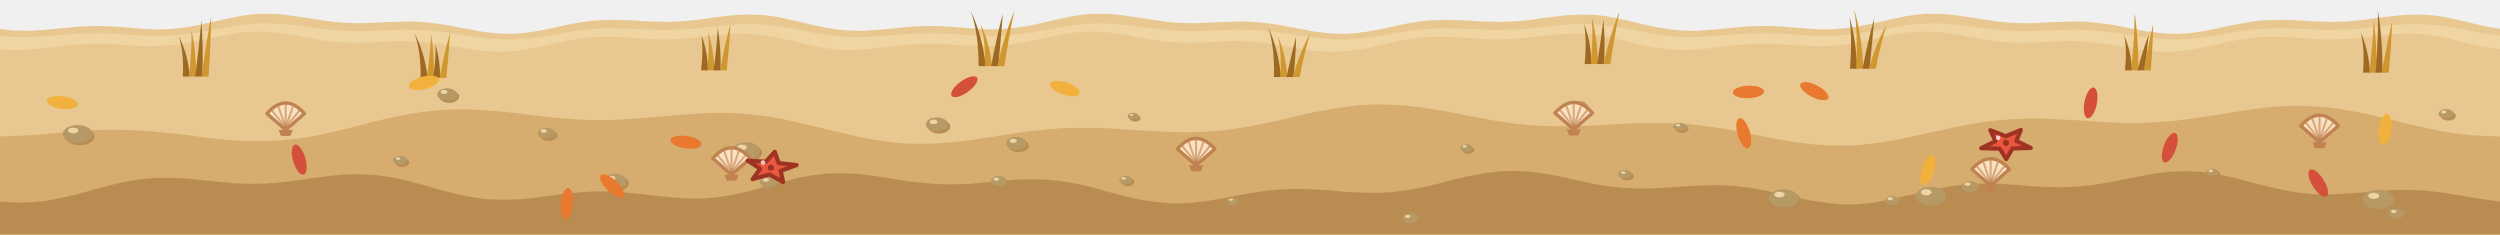
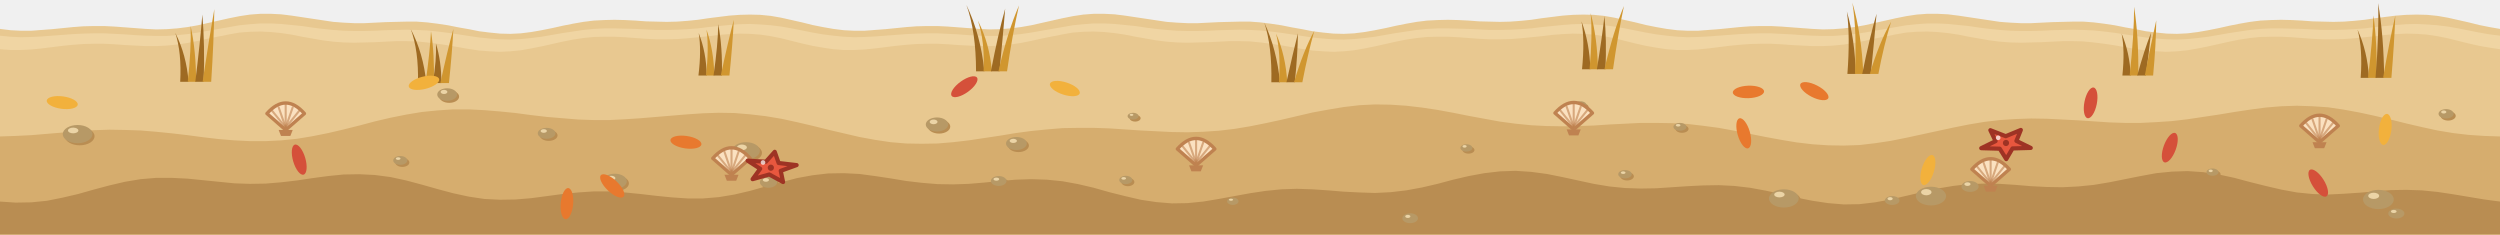
<svg xmlns="http://www.w3.org/2000/svg" width="960" height="90" viewBox="0 0 960 90">
  <rect y="14" width="960" height="76" fill="#e8c890" />
  <path d="M0 90L0 11.1L4 11.6L8 11.8L12 11.8L16 11.5L20 11.2L24 10.8L28 10.4L32 10.1L36 10L40 10L44 10.2L48 10.5L52 10.8L56 11.1L60 11.3L64 11.2L68 10.9L72 10.4L76 9.7L80 8.8L84 7.9L88 7L92 6.2L96 5.6L100 5.3L104 5.3L108 5.5L112 6L116 6.6L120 7.2L124 7.8L128 8.4L132 8.7L136 8.9L140 8.9L144 8.7L148 8.5L152 8.4L156 8.3L160 8.3L164 8.6L168 9.1L172 9.7L176 10.5L180 11.2L184 12L188 12.5L192 12.9L196 13L200 12.8L204 12.3L208 11.6L212 10.8L216 9.9L220 9.1L224 8.4L228 7.9L232 7.7L236 7.6L240 7.7L244 7.9L248 8.2L252 8.3L256 8.4L260 8.3L264 8L268 7.6L272 7L276 6.5L280 6L284 5.7L288 5.6L292 5.7L296 6.1L300 6.8L304 7.7L308 8.6L312 9.6L316 10.4L320 11.1L324 11.6L328 11.8L332 11.8L336 11.5L340 11.2L344 10.8L348 10.4L352 10.1L356 10L360 10L364 10.2L368 10.5L372 10.8L376 11.1L380 11.3L384 11.2L388 10.9L392 10.4L396 9.7L400 8.8L404 7.9L408 7L412 6.2L416 5.6L420 5.3L424 5.3L428 5.5L432 6L436 6.6L440 7.2L444 7.8L448 8.4L452 8.7L456 8.9L460 8.9L464 8.7L468 8.5L472 8.4L476 8.3L480 8.3L484 8.6L488 9.1L492 9.7L496 10.5L500 11.2L504 12L508 12.5L512 12.9L516 13L520 12.8L524 12.3L528 11.6L532 10.8L536 9.9L540 9.1L544 8.4L548 7.9L552 7.7L556 7.6L560 7.7L564 7.9L568 8.2L572 8.3L576 8.4L580 8.3L584 8L588 7.6L592 7L596 6.5L600 6L604 5.7L608 5.6L612 5.7L616 6.1L620 6.8L624 7.7L628 8.6L632 9.6L636 10.4L640 11.1L644 11.6L648 11.8L652 11.8L656 11.5L660 11.2L664 10.8L668 10.4L672 10.1L676 10L680 10L684 10.2L688 10.5L692 10.8L696 11.1L700 11.3L704 11.2L708 10.9L712 10.4L716 9.7L720 8.8L724 7.9L728 7L732 6.2L736 5.6L740 5.3L744 5.3L748 5.5L752 6L756 6.6L760 7.2L764 7.8L768 8.4L772 8.7L776 8.9L780 8.9L784 8.7L788 8.5L792 8.4L796 8.3L800 8.3L804 8.6L808 9.1L812 9.7L816 10.5L820 11.2L824 12L828 12.5L832 12.9L836 13L840 12.8L844 12.3L848 11.6L852 10.8L856 9.9L860 9.1L864 8.4L868 7.9L872 7.7L876 7.6L880 7.7L884 7.9L888 8.2L892 8.3L896 8.4L900 8.3L904 8L908 7.6L912 7L916 6.5L920 6L924 5.7L928 5.6L932 5.7L936 6.1L940 6.8L944 7.7L948 8.6L952 9.6L956 10.4L960 11.1L960 90Z" fill="#e8c890" />
  <path d="M0 90L0 13.7L4 14.1L8 14.3L12 14.2L16 14L20 13.7L24 13.4L28 13.1L32 12.9L36 12.8L40 12.8L44 13L48 13.2L52 13.5L56 13.7L60 13.8L64 13.8L68 13.5L72 13.1L76 12.5L80 11.8L84 11.1L88 10.4L92 9.7L96 9.3L100 9L104 9L108 9.2L112 9.6L116 10L120 10.6L124 11.1L128 11.5L132 11.8L136 11.9L140 11.9L144 11.8L148 11.6L152 11.5L156 11.4L160 11.5L164 11.7L168 12.1L172 12.6L176 13.2L180 13.8L184 14.4L188 14.8L192 15.1L196 15.2L200 15L204 14.6L208 14.1L212 13.4L216 12.7L220 12.1L224 11.5L228 11.1L232 10.9L236 10.9L240 11L244 11.1L248 11.3L252 11.5L256 11.5L260 11.4L264 11.2L268 10.9L272 10.4L276 10L280 9.6L284 9.3L288 9.2L292 9.4L296 9.7L300 10.2L304 10.9L308 11.7L312 12.5L316 13.2L320 13.7L324 14.1L328 14.3L332 14.2L336 14L340 13.7L344 13.4L348 13.1L352 12.9L356 12.8L360 12.8L364 13L368 13.2L372 13.5L376 13.7L380 13.8L384 13.8L388 13.5L392 13.1L396 12.5L400 11.8L404 11.1L408 10.4L412 9.7L416 9.3L420 9L424 9L428 9.2L432 9.6L436 10L440 10.6L444 11.1L448 11.5L452 11.8L456 11.9L460 11.9L464 11.8L468 11.6L472 11.5L476 11.4L480 11.5L484 11.7L488 12.1L492 12.6L496 13.2L500 13.8L504 14.4L508 14.8L512 15.1L516 15.2L520 15L524 14.6L528 14.1L532 13.4L536 12.7L540 12.1L544 11.5L548 11.1L552 10.9L556 10.9L560 11L564 11.1L568 11.3L572 11.5L576 11.5L580 11.4L584 11.2L588 10.9L592 10.4L596 10L600 9.6L604 9.3L608 9.2L612 9.4L616 9.7L620 10.2L624 10.9L628 11.7L632 12.5L636 13.2L640 13.7L644 14.1L648 14.3L652 14.2L656 14L660 13.7L664 13.4L668 13.1L672 12.9L676 12.8L680 12.8L684 13L688 13.2L692 13.5L696 13.7L700 13.8L704 13.8L708 13.5L712 13.1L716 12.5L720 11.8L724 11.1L728 10.4L732 9.7L736 9.3L740 9L744 9L748 9.2L752 9.6L756 10L760 10.6L764 11.1L768 11.5L772 11.8L776 11.9L780 11.9L784 11.8L788 11.6L792 11.5L796 11.4L800 11.5L804 11.7L808 12.1L812 12.6L816 13.2L820 13.8L824 14.4L828 14.8L832 15.1L836 15.2L840 15L844 14.6L848 14.1L852 13.4L856 12.7L860 12.1L864 11.5L868 11.1L872 10.9L876 10.9L880 11L884 11.1L888 11.3L892 11.5L896 11.5L900 11.4L904 11.2L908 10.9L912 10.4L916 10L920 9.6L924 9.3L928 9.2L932 9.4L936 9.7L940 10.2L944 10.9L948 11.7L952 12.5L956 13.2L960 13.7L960 90Z" fill="#f0d5a3" />
  <path d="M0 90L0 18.9L4 19.2L8 19.2L12 19L16 18.6L20 18.1L24 17.6L28 17.2L32 16.9L36 16.8L40 16.8L44 17L48 17.3L52 17.5L56 17.7L60 17.7L64 17.5L68 17.1L72 16.5L76 15.7L80 14.8L84 14L88 13.2L92 12.5L96 12.2L100 12.1L104 12.3L108 12.7L112 13.3L116 14.1L120 14.8L124 15.5L128 16L132 16.3L136 16.4L140 16.3L144 16.2L148 16L152 15.8L156 15.8L160 15.9L164 16.3L168 16.8L172 17.4L176 18.1L180 18.8L184 19.4L188 19.7L192 19.9L196 19.7L200 19.3L204 18.6L208 17.8L212 16.9L216 16L220 15.2L224 14.6L228 14.2L232 14.1L236 14.1L240 14.3L244 14.6L248 14.9L252 15.1L256 15.1L260 15L264 14.7L268 14.3L272 13.9L276 13.4L280 13.1L284 12.9L288 13L292 13.3L296 13.9L300 14.7L304 15.7L308 16.7L312 17.6L316 18.3L320 18.9L324 19.2L328 19.2L332 19L336 18.6L340 18.1L344 17.6L348 17.2L352 16.9L356 16.8L360 16.8L364 17L368 17.3L372 17.5L376 17.7L380 17.7L384 17.5L388 17.1L392 16.5L396 15.7L400 14.8L404 14L408 13.2L412 12.5L416 12.2L420 12.1L424 12.3L428 12.7L432 13.3L436 14.1L440 14.8L444 15.5L448 16L452 16.3L456 16.4L460 16.3L464 16.2L468 16L472 15.8L476 15.8L480 15.9L484 16.3L488 16.8L492 17.4L496 18.1L500 18.8L504 19.4L508 19.7L512 19.9L516 19.7L520 19.3L524 18.6L528 17.8L532 16.9L536 16L540 15.2L544 14.6L548 14.2L552 14.1L556 14.1L560 14.3L564 14.6L568 14.9L572 15.1L576 15.1L580 15L584 14.7L588 14.3L592 13.9L596 13.4L600 13.1L604 12.9L608 13L612 13.3L616 13.9L620 14.7L624 15.7L628 16.7L632 17.6L636 18.3L640 18.9L644 19.2L648 19.2L652 19L656 18.6L660 18.1L664 17.6L668 17.2L672 16.9L676 16.8L680 16.8L684 17L688 17.3L692 17.5L696 17.7L700 17.7L704 17.5L708 17.1L712 16.5L716 15.7L720 14.8L724 14L728 13.2L732 12.5L736 12.2L740 12.1L744 12.3L748 12.7L752 13.3L756 14.1L760 14.8L764 15.5L768 16L772 16.3L776 16.4L780 16.3L784 16.2L788 16L792 15.8L796 15.8L800 15.9L804 16.3L808 16.8L812 17.4L816 18.1L820 18.8L824 19.4L828 19.7L832 19.9L836 19.7L840 19.3L844 18.6L848 17.8L852 16.9L856 16L860 15.2L864 14.6L868 14.2L872 14.1L876 14.1L880 14.3L884 14.6L888 14.9L892 15.1L896 15.1L900 15L904 14.7L908 14.3L912 13.9L916 13.4L920 13.1L924 12.9L928 13L932 13.3L936 13.9L940 14.7L944 15.7L948 16.7L952 17.6L956 18.3L960 18.9L960 90Z" fill="#e8c890" />
  <path d="M0 90L0 52.4L6 52.2L12 51.9L18 51.4L24 50.9L30 50.4L36 50L42 49.8L48 49.9L54 50.1L60 50.6L66 51.2L72 51.9L78 52.7L84 53.4L90 53.9L96 54.2L102 54.2L108 53.9L114 53.3L120 52.3L126 51.1L132 49.7L138 48.2L144 46.6L150 45.2L156 44L162 43L168 42.4L174 42L180 42L186 42.3L192 42.8L198 43.4L204 44.2L210 44.9L216 45.4L222 45.9L228 46.1L234 46.1L240 45.8L246 45.4L252 44.9L258 44.4L264 43.9L270 43.5L276 43.3L282 43.4L288 43.9L294 44.6L300 45.6L306 46.9L312 48.3L318 49.8L324 51.2L330 52.6L336 53.7L342 54.6L348 55.1L354 55.2L360 55.1L366 54.6L372 53.9L378 53L384 52.1L390 51.1L396 50.3L402 49.7L408 49.2L414 49.1L420 49.1L426 49.3L432 49.7L438 50.1L444 50.4L450 50.7L456 50.8L462 50.6L468 50.2L474 49.5L480 48.5L486 47.3L492 46L498 44.6L504 43.2L510 42.1L516 41.1L522 40.4L528 40.1L534 40.2L540 40.6L546 41.3L552 42.2L558 43.3L564 44.5L570 45.6L576 46.7L582 47.5L588 48.1L594 48.4L600 48.5L606 48.4L612 48.2L618 47.8L624 47.5L630 47.2L636 47.2L642 47.3L648 47.6L654 48.3L660 49.1L666 50.2L672 51.4L678 52.6L684 53.7L690 54.7L696 55.4L702 55.8L708 55.9L714 55.7L720 55L726 54.1L732 52.9L738 51.6L744 50.3L750 49L756 47.8L762 46.8L768 46.1L774 45.7L780 45.5L786 45.6L792 45.9L798 46.2L804 46.6L810 47L816 47.2L822 47.2L828 46.9L834 46.5L840 45.8L846 44.9L852 44L858 43L864 42.1L870 41.3L876 40.8L882 40.6L888 40.8L894 41.2L900 42.1L906 43.2L912 44.5L918 45.9L924 47.4L930 48.8L936 50.1L942 51.1L948 51.8L954 52.2L960 52.4L960 90Z" fill="#d6ad6e" />
  <path d="M0 90L0 77.4L6 77.8L12 77.7L18 77.1L24 75.9L30 74.5L36 72.8L42 71.2L48 69.8L54 68.8L60 68.3L66 68.3L72 68.6L78 69.2L84 69.8L90 70.4L96 70.6L102 70.5L108 70L114 69.3L120 68.4L126 67.6L132 67L138 66.9L144 67.2L150 68L156 69.3L162 70.9L168 72.6L174 74.2L180 75.5L186 76.4L192 76.7L198 76.6L204 76.1L210 75.3L216 74.5L222 73.9L228 73.5L234 73.5L240 73.9L246 74.5L252 75.2L258 75.8L264 76.2L270 76.2L276 75.7L282 74.7L288 73.3L294 71.6L300 70L306 68.4L312 67.3L318 66.6L324 66.5L330 66.8L336 67.6L342 68.5L348 69.5L354 70.2L360 70.7L366 70.8L372 70.6L378 70.1L384 69.5L390 69L396 68.8L402 69L408 69.6L414 70.7L420 72.1L426 73.8L432 75.3L438 76.7L444 77.6L450 78.1L456 78L462 77.4L468 76.4L474 75.3L480 74.2L486 73.3L492 72.7L498 72.5L504 72.7L510 73.1L516 73.6L522 73.9L528 74.1L534 73.8L540 73.1L546 72L552 70.6L558 69L564 67.6L570 66.5L576 65.8L582 65.6L588 66L594 66.8L600 68L606 69.3L612 70.6L618 71.6L624 72.2L630 72.4L636 72.3L642 71.9L648 71.5L654 71.2L660 71.1L666 71.4L672 72.1L678 73.2L684 74.5L690 75.9L696 77.1L702 78L708 78.5L714 78.4L720 77.7L726 76.6L732 75.2L738 73.8L744 72.4L750 71.4L756 70.7L762 70.5L768 70.6L774 71L780 71.5L786 71.8L792 71.9L798 71.6L804 71L810 70L816 68.8L822 67.6L828 66.5L834 65.9L840 65.7L846 66.1L852 67L858 68.3L864 69.9L870 71.4L876 72.8L882 73.9L888 74.5L894 74.7L900 74.4L906 74L912 73.5L918 73L924 72.9L930 73.1L936 73.7L942 74.6L948 75.6L954 76.6L960 77.4L960 90Z" fill="#b98d52" />
  <path d="M943.9 40.4q15.9 -4 31.765" fill="none" stroke="#b98d52" stroke-width="1.6" stroke-linecap="round" stroke-linejoin="round" opacity="0.45" />
  <path d="M-16.1 40.4q15.9 -4 31.765" fill="none" stroke="#b98d52" stroke-width="1.6" stroke-linecap="round" stroke-linejoin="round" opacity="0.45" />
  <path d="M38.1 29.3q18.7 -4 37.355" fill="none" stroke="#f7e2b6" stroke-width="1.6" stroke-linecap="round" stroke-linejoin="round" opacity="0.6" />
  <path d="M21.4 29.2q20.4 -4 40.87" fill="none" stroke="#b98d52" stroke-width="1.6" stroke-linecap="round" stroke-linejoin="round" opacity="0.45" />
  <path d="M162.2 39.5q20.1 -4 40.181" fill="none" stroke="#f7e2b6" stroke-width="1.6" stroke-linecap="round" stroke-linejoin="round" opacity="0.6" />
  <path d="M882.6 29q14.9 -4 29.861" fill="none" stroke="#b98d52" stroke-width="1.6" stroke-linecap="round" stroke-linejoin="round" opacity="0.45" />
  <path d="M243.5 44.9q18 -4 36.013" fill="none" stroke="#f7e2b6" stroke-width="1.6" stroke-linecap="round" stroke-linejoin="round" opacity="0.6" />
  <path d="M659.7 74.6q12.1 -4 24.204" fill="none" stroke="#b98d52" stroke-width="1.6" stroke-linecap="round" stroke-linejoin="round" opacity="0.45" />
  <path d="M41.2 74.6q14 -4 28.09" fill="none" stroke="#f7e2b6" stroke-width="1.6" stroke-linecap="round" stroke-linejoin="round" opacity="0.6" />
  <path d="M585 48.1q19.6 -4 39.299" fill="none" stroke="#b98d52" stroke-width="1.6" stroke-linecap="round" stroke-linejoin="round" opacity="0.45" />
  <path d="M627.1 58.3q21.9 -4 43.81" fill="none" stroke="#f7e2b6" stroke-width="1.6" stroke-linecap="round" stroke-linejoin="round" opacity="0.6" />
  <path d="M228.8 56.6q12 -4 23.965" fill="none" stroke="#b98d52" stroke-width="1.6" stroke-linecap="round" stroke-linejoin="round" opacity="0.45" />
  <path d="M-7.4 68.9q20.1 -4 40.175" fill="none" stroke="#f7e2b6" stroke-width="1.6" stroke-linecap="round" stroke-linejoin="round" opacity="0.6" />
  <path d="M952.6 68.9q20.1 -4 40.175" fill="none" stroke="#f7e2b6" stroke-width="1.6" stroke-linecap="round" stroke-linejoin="round" opacity="0.6" />
  <path d="M473.2 73.1q18.9 -4 37.774" fill="none" stroke="#b98d52" stroke-width="1.6" stroke-linecap="round" stroke-linejoin="round" opacity="0.45" />
  <path d="M745.1 78q16.1 -4 32.218" fill="none" stroke="#f7e2b6" stroke-width="1.6" stroke-linecap="round" stroke-linejoin="round" opacity="0.6" />
  <path d="M674 41.5q12.4 -4 24.837" fill="none" stroke="#b98d52" stroke-width="1.6" stroke-linecap="round" stroke-linejoin="round" opacity="0.45" />
  <path d="M751.6 28.9q13.2 -4 26.385" fill="none" stroke="#f7e2b6" stroke-width="1.6" stroke-linecap="round" stroke-linejoin="round" opacity="0.6" />
  <path d="M472.3 64.9q19.4 -4 38.831" fill="none" stroke="#b98d52" stroke-width="1.6" stroke-linecap="round" stroke-linejoin="round" opacity="0.45" />
  <path d="M173.9 65.3q10.4 -4 20.714" fill="none" stroke="#f7e2b6" stroke-width="1.6" stroke-linecap="round" stroke-linejoin="round" opacity="0.6" />
  <path d="M903.1 72.1q10 -4 19.996" fill="none" stroke="#b98d52" stroke-width="1.6" stroke-linecap="round" stroke-linejoin="round" opacity="0.45" />
  <path d="M921.6 43.2q14.3 -4 28.612" fill="none" stroke="#f7e2b6" stroke-width="1.6" stroke-linecap="round" stroke-linejoin="round" opacity="0.6" />
  <path d="M-38.4 43.2q14.3 -4 28.612" fill="none" stroke="#f7e2b6" stroke-width="1.6" stroke-linecap="round" stroke-linejoin="round" opacity="0.6" />
  <path d="M31.8 47.7q21.4 -4 42.842" fill="none" stroke="#b98d52" stroke-width="1.6" stroke-linecap="round" stroke-linejoin="round" opacity="0.45" />
  <path d="M768.4 73q20.9 -4 41.841" fill="none" stroke="#f7e2b6" stroke-width="1.6" stroke-linecap="round" stroke-linejoin="round" opacity="0.6" />
  <ellipse cx="607.7" cy="41.1" rx="2.3" ry="1.4" fill="#b98d52" />
  <ellipse cx="606.9" cy="40.3" rx="2.3" ry="1.4" fill="#b79966" />
  <ellipse cx="606.2" cy="39.7" rx="0.8" ry="0.5" fill="#f7e2b6" opacity="0.8" />
  <ellipse cx="757.3" cy="72.4" rx="3.3" ry="2.1" fill="#b98d52" />
  <ellipse cx="756.5" cy="71.6" rx="3.3" ry="2.1" fill="#b79966" />
  <ellipse cx="755.5" cy="70.7" rx="1.2" ry="0.7" fill="#f7e2b6" opacity="0.8" />
  <ellipse cx="685.8" cy="77" rx="5.7" ry="3.5" fill="#b98d52" />
  <ellipse cx="685" cy="76.2" rx="5.7" ry="3.5" fill="#b79966" />
  <ellipse cx="683.3" cy="74.7" rx="2" ry="1.1" fill="#f7e2b6" opacity="0.8" />
  <ellipse cx="921" cy="82.8" rx="3.1" ry="1.9" fill="#b98d52" />
  <ellipse cx="920.2" cy="82" rx="3.1" ry="1.9" fill="#b79966" />
  <ellipse cx="919.2" cy="81.2" rx="1.1" ry="0.6" fill="#f7e2b6" opacity="0.8" />
  <ellipse cx="360.6" cy="48.6" rx="4.3" ry="2.7" fill="#b98d52" />
  <ellipse cx="359.8" cy="47.8" rx="4.3" ry="2.7" fill="#b79966" />
  <ellipse cx="358.5" cy="46.8" rx="1.5" ry="0.9" fill="#f7e2b6" opacity="0.8" />
  <ellipse cx="30.6" cy="52.3" rx="5.7" ry="3.5" fill="#b98d52" />
  <ellipse cx="29.8" cy="51.5" rx="5.7" ry="3.5" fill="#b79966" />
  <ellipse cx="28.1" cy="50.1" rx="2" ry="1.1" fill="#f7e2b6" opacity="0.8" />
  <ellipse cx="433.1" cy="69.9" rx="2.5" ry="1.6" fill="#b98d52" />
  <ellipse cx="432.3" cy="69.1" rx="2.5" ry="1.6" fill="#b79966" />
  <ellipse cx="431.5" cy="68.5" rx="0.9" ry="0.5" fill="#f7e2b6" opacity="0.8" />
  <ellipse cx="154.5" cy="62.4" rx="2.7" ry="1.7" fill="#b98d52" />
  <ellipse cx="153.7" cy="61.6" rx="2.7" ry="1.7" fill="#b79966" />
  <ellipse cx="152.9" cy="60.9" rx="0.9" ry="0.5" fill="#f7e2b6" opacity="0.8" />
  <ellipse cx="727.4" cy="77.8" rx="2.8" ry="1.7" fill="#b98d52" />
  <ellipse cx="726.6" cy="77" rx="2.8" ry="1.7" fill="#b79966" />
  <ellipse cx="725.8" cy="76.3" rx="1" ry="0.6" fill="#f7e2b6" opacity="0.8" />
  <ellipse cx="295.9" cy="70.8" rx="3.3" ry="2.1" fill="#b98d52" />
  <ellipse cx="295.1" cy="70" rx="3.3" ry="2.1" fill="#b79966" />
  <ellipse cx="294.1" cy="69.1" rx="1.2" ry="0.7" fill="#f7e2b6" opacity="0.8" />
  <ellipse cx="287.3" cy="58.7" rx="5.3" ry="3.3" fill="#b98d52" />
  <ellipse cx="286.5" cy="57.9" rx="5.3" ry="3.3" fill="#b79966" />
  <ellipse cx="284.9" cy="56.6" rx="1.9" ry="1.1" fill="#f7e2b6" opacity="0.8" />
  <ellipse cx="850.4" cy="66.9" rx="2.3" ry="1.4" fill="#b98d52" />
  <ellipse cx="849.6" cy="66.1" rx="2.3" ry="1.4" fill="#b79966" />
  <ellipse cx="848.9" cy="65.6" rx="0.8" ry="0.5" fill="#f7e2b6" opacity="0.8" />
  <ellipse cx="384.3" cy="70.3" rx="3" ry="1.9" fill="#b98d52" />
  <ellipse cx="383.5" cy="69.5" rx="3" ry="1.9" fill="#b79966" />
  <ellipse cx="382.6" cy="68.8" rx="1.1" ry="0.6" fill="#f7e2b6" opacity="0.8" />
  <ellipse cx="435.9" cy="45.4" rx="2.1" ry="1.3" fill="#b98d52" />
  <ellipse cx="435.1" cy="44.6" rx="2.1" ry="1.3" fill="#b79966" />
  <ellipse cx="434.5" cy="44.1" rx="0.7" ry="0.4" fill="#f7e2b6" opacity="0.8" />
  <ellipse cx="391.1" cy="55.9" rx="4" ry="2.5" fill="#b98d52" />
  <ellipse cx="390.3" cy="55.1" rx="4" ry="2.5" fill="#b79966" />
  <ellipse cx="389.1" cy="54.1" rx="1.4" ry="0.8" fill="#f7e2b6" opacity="0.8" />
  <ellipse cx="645.9" cy="49.5" rx="2.5" ry="1.5" fill="#b98d52" />
  <ellipse cx="645.1" cy="48.7" rx="2.5" ry="1.5" fill="#b79966" />
  <ellipse cx="644.4" cy="48.1" rx="0.9" ry="0.5" fill="#f7e2b6" opacity="0.8" />
  <ellipse cx="172.5" cy="37.1" rx="3.8" ry="2.4" fill="#b98d52" />
  <ellipse cx="171.7" cy="36.3" rx="3.8" ry="2.4" fill="#b79966" />
  <ellipse cx="170.5" cy="35.3" rx="1.3" ry="0.8" fill="#f7e2b6" opacity="0.8" />
  <ellipse cx="474.2" cy="78.1" rx="2.2" ry="1.4" fill="#b98d52" />
  <ellipse cx="473.4" cy="77.3" rx="2.2" ry="1.4" fill="#b79966" />
  <ellipse cx="472.7" cy="76.7" rx="0.8" ry="0.4" fill="#f7e2b6" opacity="0.8" />
  <ellipse cx="742.3" cy="76.1" rx="5.8" ry="3.6" fill="#b98d52" />
  <ellipse cx="741.5" cy="75.3" rx="5.8" ry="3.6" fill="#b79966" />
  <ellipse cx="739.7" cy="73.8" rx="2" ry="1.2" fill="#f7e2b6" opacity="0.8" />
  <ellipse cx="624.8" cy="67.7" rx="2.6" ry="1.6" fill="#b98d52" />
  <ellipse cx="624" cy="66.9" rx="2.6" ry="1.6" fill="#b79966" />
  <ellipse cx="623.3" cy="66.3" rx="0.9" ry="0.5" fill="#f7e2b6" opacity="0.8" />
  <ellipse cx="940.1" cy="44.5" rx="2.9" ry="1.8" fill="#b98d52" />
  <ellipse cx="939.3" cy="43.7" rx="2.9" ry="1.8" fill="#b79966" />
  <ellipse cx="938.4" cy="43" rx="1" ry="0.6" fill="#f7e2b6" opacity="0.8" />
  <ellipse cx="563.9" cy="57.6" rx="2.3" ry="1.4" fill="#b98d52" />
  <ellipse cx="563.1" cy="56.8" rx="2.3" ry="1.4" fill="#b79966" />
  <ellipse cx="562.4" cy="56.2" rx="0.8" ry="0.5" fill="#f7e2b6" opacity="0.8" />
  <ellipse cx="236.9" cy="70.4" rx="4.6" ry="2.9" fill="#b98d52" />
  <ellipse cx="236.1" cy="69.6" rx="4.6" ry="2.9" fill="#b79966" />
  <ellipse cx="234.7" cy="68.4" rx="1.6" ry="0.9" fill="#f7e2b6" opacity="0.8" />
  <ellipse cx="542.3" cy="84.6" rx="3" ry="1.9" fill="#b98d52" />
  <ellipse cx="541.5" cy="83.8" rx="3" ry="1.9" fill="#b79966" />
  <ellipse cx="540.6" cy="83.1" rx="1" ry="0.6" fill="#f7e2b6" opacity="0.8" />
  <ellipse cx="210.7" cy="52" rx="3.4" ry="2.1" fill="#b98d52" />
  <ellipse cx="209.9" cy="51.2" rx="3.4" ry="2.1" fill="#b79966" />
  <ellipse cx="208.8" cy="50.3" rx="1.2" ry="0.7" fill="#f7e2b6" opacity="0.8" />
  <ellipse cx="914.1" cy="77.4" rx="5.9" ry="3.7" fill="#b98d52" />
  <ellipse cx="913.3" cy="76.6" rx="5.9" ry="3.7" fill="#b79966" />
  <ellipse cx="911.5" cy="75.2" rx="2.1" ry="1.2" fill="#f7e2b6" opacity="0.8" />
-   <path d="M70.2 29.4Q70.7 20 68.6 13.8Q72.2 20.8 72.9 29.4Z" fill="#9e6a22" />
-   <path d="M72.6 29.4Q73.8 18.7 73.5 11.6Q75.3 19.6 75.3 29.4Z" fill="#d0962f" />
-   <path d="M75 29.4Q76.6 16.5 77.3 7.9Q78.1 17.6 77.7 29.4Z" fill="#9e6a22" />
-   <path d="M77.4 29.4Q79.4 15.5 81.1 6.2Q80.9 16.6 80.1 29.4Z" fill="#d0962f" />
-   <path d="M161.5 29.9Q161.7 19.5 159.1 12.6Q163.2 20.4 164.2 29.9Z" fill="#9e6a22" />
-   <path d="M163.9 29.9Q165.3 19.9 165.6 13.3Q166.8 20.8 166.6 29.9Z" fill="#d0962f" />
-   <path d="M166.3 29.9Q167.5 22.3 167.2 17.2Q169 22.9 169 29.9Z" fill="#9e6a22" />
-   <path d="M168.7 29.9Q170.9 19.5 172.8 12.5Q172.4 20.3 171.4 29.9Z" fill="#d0962f" />
-   <path d="M269.2 27Q270.2 18.8 269.3 13.4Q271.7 19.5 271.9 27Z" fill="#9e6a22" />
-   <path d="M271.6 27Q272.6 18.2 271.8 12.3Q274.1 18.9 274.3 27Z" fill="#d0962f" />
-   <path d="M274 27Q275.4 17.1 275.6 10.6Q276.9 18 276.7 27Z" fill="#9e6a22" />
-   <path d="M276.4 27Q278.6 16.3 280.5 9.1Q280.1 17.2 279.1 27Z" fill="#d0962f" />
-   <path d="M375.8 25.4Q375.8 12.6 372.7 4.1Q377.3 13.7 378.5 25.4Z" fill="#9e6a22" />
-   <path d="M378.2 25.4Q378.6 15.6 376.4 9.1Q380.1 16.5 380.9 25.4Z" fill="#d0962f" />
-   <path d="M380.6 25.4Q382.9 13.3 385.1 5.3Q384.4 14.4 383.3 25.4Z" fill="#9e6a22" />
-   <path d="M383 25.4Q385.9 12.7 389.5 4.3Q387.4 13.8 385.7 25.4Z" fill="#d0962f" />
-   <path d="M489.2 29.6Q489.5 18.1 487 10.5Q491 19.1 491.9 29.6Z" fill="#9e6a22" />
-   <path d="M491.6 29.6Q492.3 20.3 490.7 14Q493.8 21 494.3 29.6Z" fill="#d0962f" />
-   <path d="M494 29.6Q496.1 20.2 497.7 14Q497.6 21 496.7 29.6Z" fill="#9e6a22" />
-   <path d="M496.4 29.6Q499.3 19.7 503 13.1Q500.8 20.5 499.1 29.6Z" fill="#d0962f" />
-   <path d="M608.5 24.6Q609.4 15.4 608.3 9.2Q610.9 16.1 611.2 24.6Z" fill="#9e6a22" />
-   <path d="M610.9 24.6Q611.9 13.8 611.2 6.6Q613.4 14.7 613.6 24.6Z" fill="#d0962f" />
-   <path d="M613.3 24.6Q614.9 14.4 615.7 7.6Q616.4 15.2 616 24.6Z" fill="#9e6a22" />
-   <path d="M615.7 24.6Q618.5 12.5 621.9 4.4Q620 13.5 618.4 24.6Z" fill="#d0962f" />
-   <path d="M710.4 26.4Q711.3 14.4 710.2 6.4Q712.8 15.4 713.1 26.4Z" fill="#9e6a22" />
-   <path d="M712.8 26.4Q713.5 12.7 712 3.5Q715 13.8 715.5 26.4Z" fill="#d0962f" />
-   <path d="M715.2 26.4Q717.5 14.8 719.7 7.1Q719 15.8 717.9 26.4Z" fill="#9e6a22" />
-   <path d="M717.6 26.4Q720.6 16.3 724.4 9.6Q722.1 17.1 720.3 26.4Z" fill="#d0962f" />
-   <path d="M816 27Q816.8 19 815.7 13.6Q818.3 19.6 818.7 27Z" fill="#9e6a22" />
-   <path d="M818.4 27Q819.7 13.8 819.7 5Q821.2 14.9 821.1 27Z" fill="#d0962f" />
-   <path d="M820.8 27Q823 18.8 825.1 13.3Q824.5 19.5 823.5 27Z" fill="#9e6a22" />
-   <path d="M823.2 27Q825.2 16.4 826.8 9.3Q826.7 17.3 825.9 27Z" fill="#d0962f" />
-   <path d="M907.4 27.9Q908.1 18.6 906.5 12.4Q909.6 19.4 910.1 27.9Z" fill="#9e6a22" />
-   <path d="M909.8 27.9Q911.3 15.9 911.5 7.9Q912.8 16.9 912.5 27.9Z" fill="#d0962f" />
-   <path d="M912.2 27.9Q913.4 13.5 913.1 4Q914.9 14.7 914.9 27.9Z" fill="#9e6a22" />
-   <path d="M914.6 27.9Q916.8 15.9 918.6 7.9Q918.3 16.9 917.3 27.9Z" fill="#d0962f" />
+   <path d="M69.2 31.4Q69.8 20.2 67.3 12.6Q71.6 21.1 72.4 31.4Z" fill="#9e6a22" />
+   <path d="M72.1 31.4Q73.5 18.6 73.2 10Q75.3 19.6 75.3 31.4Z" fill="#d0962f" />
+   <path d="M75 31.4Q76.9 15.9 77.7 5.6Q78.7 17.2 78.2 31.4Z" fill="#9e6a22" />
+   <path d="M77.8 31.4Q80.3 14.7 82.3 3.5Q82.1 16.1 81.1 31.4Z" fill="#d0962f" />
+   <path d="M160.5 31.9Q160.8 19.4 157.7 11.1Q162.6 20.5 163.7 31.9Z" fill="#9e6a22" />
+   <path d="M163.4 31.9Q165.1 20 165.5 12Q166.9 21 166.6 31.9Z" fill="#d0962f" />
+   <path d="M166.2 31.9Q167.7 22.8 167.4 16.7Q169.5 23.5 169.5 31.9Z" fill="#9e6a22" />
+   <path d="M169.1 31.9Q171.8 19.4 174.1 11.1Q173.6 20.4 172.4 31.9Z" fill="#d0962f" />
+   <path d="M268.2 29Q269.4 19.2 268.3 12.7Q271.2 20 271.4 29Z" fill="#9e6a22" />
+   <path d="M271.1 29Q272.3 18.4 271.3 11.4Q274.1 19.3 274.3 29Z" fill="#d0962f" />
+   <path d="M274 29Q275.7 17.2 275.8 9.3Q277.5 18.2 277.2 29Z" fill="#9e6a22" />
+   <path d="M276.8 29Q279.5 16.1 281.8 7.6Q281.3 17.2 280.1 29Z" fill="#d0962f" />
+   <path d="M374.8 27.4Q374.8 12.1 371.1 1.9Q376.6 13.4 378 27.4Z" fill="#9e6a22" />
+   <path d="M377.7 27.4Q378.2 15.7 375.5 7.9Q380 16.7 380.9 27.4Z" fill="#d0962f" />
+   <path d="M380.5 27.4Q383.3 12.9 386 3.3Q385.1 14.1 383.8 27.4Z" fill="#9e6a22" />
+   <path d="M383.4 27.4Q386.9 12.2 391.3 2.1Q388.7 13.5 386.7 27.4Z" fill="#d0962f" />
+   <path d="M488.2 31.6Q488.5 17.9 485.5 8.7Q490.3 19 491.5 31.6Z" fill="#9e6a22" />
+   <path d="M491.1 31.6Q491.9 20.4 490 12.9Q493.7 21.3 494.3 31.6Z" fill="#d0962f" />
+   <path d="M494 31.6Q496.5 20.3 498.4 12.8Q498.3 21.3 497.2 31.6Z" fill="#9e6a22" />
+   <path d="M496.9 31.6Q500.4 19.7 504.7 11.8Q502.2 20.7 500.1 31.6Z" fill="#d0962f" />
+   <path d="M607.5 26.6Q608.6 15.5 607.3 8.2Q610.4 16.5 610.7 26.6Z" fill="#9e6a22" />
+   <path d="M610.4 26.6Q611.6 13.6 610.8 5Q613.4 14.7 613.6 26.6Z" fill="#d0962f" />
+   <path d="M613.2 26.6Q615.2 14.4 616.1 6.2Q617 15.4 616.5 26.6Z" fill="#9e6a22" />
+   <path d="M616.1 26.6Q619.5 12 623.6 2.3Q621.3 13.2 619.4 26.6Z" fill="#d0962f" />
+   <path d="M709.4 28.4Q710.5 14 709.2 4.4Q712.3 15.2 712.6 28.4Z" fill="#9e6a22" />
+   <path d="M712.3 28.4Q713.1 11.9 711.3 1Q714.9 13.3 715.5 28.4Z" fill="#d0962f" />
+   <path d="M715.1 28.4Q717.9 14.5 720.6 5.3Q719.7 15.7 718.4 28.4Z" fill="#9e6a22" />
+   <path d="M718 28.4Q721.6 16.3 726.2 8.3Q723.4 17.3 721.3 28.4Z" fill="#d0962f" />
+   <path d="M815 29Q816 19.3 814.7 12.9Q817.8 20.2 818.2 29Z" fill="#9e6a22" />
+   <path d="M817.8 29Q819.5 13.2 819.5 2.6Q821.3 14.5 821.1 29Z" fill="#d0962f" />
+   <path d="M820.7 29Q823.4 19.2 826 12.6Q825.2 20 824 29Z" fill="#9e6a22" />
+   <path d="M823.6 29Q826.1 16.3 828 7.8Q827.9 17.3 826.8 29Z" fill="#d0962f" />
+   <path d="M906.5 29.9Q907.3 18.8 905.3 11.4Q909.1 19.7 909.7 29.9Z" fill="#9e6a22" />
+   <path d="M909.3 29.9Q911.1 15.5 911.4 5.9Q912.9 16.7 912.6 29.9Z" fill="#d0962f" />
+   <path d="M912.2 29.9Q913.6 12.7 913.2 1.2Q915.4 14.1 915.5 29.9Z" fill="#9e6a22" />
+   <path d="M915.1 29.9Q917.6 15.5 919.8 6Q919.4 16.7 918.3 29.9Z" fill="#d0962f" />
  <path d="M109.7 49.9L102.5 43.6Q109.7 35.5 116.9 43.6Z" fill="#fbe1c0" stroke="#bf8250" stroke-width="1.3" stroke-linejoin="round" />
  <path d="M109.7 49L104.3 42.3" fill="none" stroke="#bf8250" stroke-width="0.8" stroke-linecap="round" stroke-linejoin="round" opacity="0.6" />
  <path d="M109.7 49L107 41.2" fill="none" stroke="#bf8250" stroke-width="0.8" stroke-linecap="round" stroke-linejoin="round" opacity="0.6" />
  <path d="M109.7 49L109.7 40" fill="none" stroke="#bf8250" stroke-width="0.8" stroke-linecap="round" stroke-linejoin="round" opacity="0.6" />
  <path d="M109.7 49L112.4 41.2" fill="none" stroke="#bf8250" stroke-width="0.8" stroke-linecap="round" stroke-linejoin="round" opacity="0.6" />
  <path d="M109.7 49L115.1 42.3" fill="none" stroke="#bf8250" stroke-width="0.8" stroke-linecap="round" stroke-linejoin="round" opacity="0.6" />
  <path d="M107 49.9h5.4l-0.9 2.3h-3.6Z" fill="#bf8250" />
  <path d="M280.9 67.1L273.7 60.8Q280.9 52.7 288.1 60.8Z" fill="#fbe1c0" stroke="#bf8250" stroke-width="1.3" stroke-linejoin="round" />
  <path d="M280.9 66.2L275.5 59.5" fill="none" stroke="#bf8250" stroke-width="0.8" stroke-linecap="round" stroke-linejoin="round" opacity="0.6" />
  <path d="M280.9 66.2L278.2 58.3" fill="none" stroke="#bf8250" stroke-width="0.8" stroke-linecap="round" stroke-linejoin="round" opacity="0.6" />
  <path d="M280.9 66.2L280.9 57.2" fill="none" stroke="#bf8250" stroke-width="0.8" stroke-linecap="round" stroke-linejoin="round" opacity="0.6" />
  <path d="M280.9 66.2L283.6 58.3" fill="none" stroke="#bf8250" stroke-width="0.8" stroke-linecap="round" stroke-linejoin="round" opacity="0.6" />
  <path d="M280.9 66.2L286.3 59.5" fill="none" stroke="#bf8250" stroke-width="0.8" stroke-linecap="round" stroke-linejoin="round" opacity="0.6" />
  <path d="M278.2 67.1h5.4l-0.9 2.3h-3.6Z" fill="#bf8250" />
  <path d="M459.3 63.5L452.1 57.2Q459.3 49.1 466.5 57.2Z" fill="#fbe1c0" stroke="#bf8250" stroke-width="1.3" stroke-linejoin="round" />
  <path d="M459.3 62.6L453.9 55.9" fill="none" stroke="#bf8250" stroke-width="0.8" stroke-linecap="round" stroke-linejoin="round" opacity="0.6" />
  <path d="M459.3 62.6L456.6 54.8" fill="none" stroke="#bf8250" stroke-width="0.8" stroke-linecap="round" stroke-linejoin="round" opacity="0.6" />
  <path d="M459.3 62.6L459.3 53.6" fill="none" stroke="#bf8250" stroke-width="0.8" stroke-linecap="round" stroke-linejoin="round" opacity="0.6" />
  <path d="M459.3 62.6L462 54.8" fill="none" stroke="#bf8250" stroke-width="0.8" stroke-linecap="round" stroke-linejoin="round" opacity="0.6" />
  <path d="M459.3 62.6L464.7 55.9" fill="none" stroke="#bf8250" stroke-width="0.8" stroke-linecap="round" stroke-linejoin="round" opacity="0.6" />
  <path d="M456.6 63.5h5.4l-0.9 2.3h-3.6Z" fill="#bf8250" />
  <path d="M604.3 49.7L597.1 43.4Q604.3 35.3 611.5 43.4Z" fill="#fbe1c0" stroke="#bf8250" stroke-width="1.3" stroke-linejoin="round" />
  <path d="M604.3 48.8L598.9 42.1" fill="none" stroke="#bf8250" stroke-width="0.8" stroke-linecap="round" stroke-linejoin="round" opacity="0.6" />
  <path d="M604.3 48.8L601.6 41" fill="none" stroke="#bf8250" stroke-width="0.8" stroke-linecap="round" stroke-linejoin="round" opacity="0.6" />
  <path d="M604.3 48.8L604.3 39.8" fill="none" stroke="#bf8250" stroke-width="0.8" stroke-linecap="round" stroke-linejoin="round" opacity="0.6" />
  <path d="M604.3 48.8L607 41" fill="none" stroke="#bf8250" stroke-width="0.8" stroke-linecap="round" stroke-linejoin="round" opacity="0.6" />
  <path d="M604.3 48.8L609.7 42.1" fill="none" stroke="#bf8250" stroke-width="0.8" stroke-linecap="round" stroke-linejoin="round" opacity="0.6" />
  <path d="M601.6 49.7h5.4l-0.9 2.3h-3.6Z" fill="#bf8250" />
  <path d="M764.4 71.3L757.2 65Q764.4 56.9 771.6 65Z" fill="#fbe1c0" stroke="#bf8250" stroke-width="1.3" stroke-linejoin="round" />
  <path d="M764.4 70.4L759 63.7" fill="none" stroke="#bf8250" stroke-width="0.8" stroke-linecap="round" stroke-linejoin="round" opacity="0.6" />
  <path d="M764.4 70.4L761.7 62.5" fill="none" stroke="#bf8250" stroke-width="0.8" stroke-linecap="round" stroke-linejoin="round" opacity="0.6" />
  <path d="M764.4 70.4L764.4 61.4" fill="none" stroke="#bf8250" stroke-width="0.8" stroke-linecap="round" stroke-linejoin="round" opacity="0.6" />
  <path d="M764.4 70.4L767.1 62.5" fill="none" stroke="#bf8250" stroke-width="0.8" stroke-linecap="round" stroke-linejoin="round" opacity="0.6" />
  <path d="M764.4 70.4L769.8 63.7" fill="none" stroke="#bf8250" stroke-width="0.8" stroke-linecap="round" stroke-linejoin="round" opacity="0.6" />
  <path d="M761.7 71.3h5.4l-0.9 2.3h-3.6Z" fill="#bf8250" />
  <path d="M890.7 54.6L883.5 48.3Q890.7 40.2 897.9 48.3Z" fill="#fbe1c0" stroke="#bf8250" stroke-width="1.3" stroke-linejoin="round" />
  <path d="M890.7 53.7L885.3 46.9" fill="none" stroke="#bf8250" stroke-width="0.8" stroke-linecap="round" stroke-linejoin="round" opacity="0.6" />
  <path d="M890.7 53.7L888 45.8" fill="none" stroke="#bf8250" stroke-width="0.8" stroke-linecap="round" stroke-linejoin="round" opacity="0.6" />
  <path d="M890.7 53.7L890.7 44.7" fill="none" stroke="#bf8250" stroke-width="0.8" stroke-linecap="round" stroke-linejoin="round" opacity="0.6" />
  <path d="M890.7 53.7L893.4 45.8" fill="none" stroke="#bf8250" stroke-width="0.8" stroke-linecap="round" stroke-linejoin="round" opacity="0.6" />
  <path d="M890.7 53.7L896.1 46.9" fill="none" stroke="#bf8250" stroke-width="0.8" stroke-linecap="round" stroke-linejoin="round" opacity="0.6" />
  <path d="M888 54.6h5.4l-0.9 2.3h-3.6Z" fill="#bf8250" />
  <path d="M297.5 58.3L299 62.6L305.9 63.4L299.8 65.6L300.7 69.9L295.4 67L289 68.8L291.9 64.8L287.1 61.7L294.1 62.1Z" fill="#e8573e" stroke="#9e3324" stroke-width="1.6" stroke-linejoin="round" />
  <circle cx="296" cy="64.4" r="1.2" fill="#9e3324" />
  <circle cx="293" cy="62.4" r="0.9" fill="#ffffff" opacity="0.7" />
  <path d="M776 49.9L774.3 54.1L779.8 56.8L772.8 57L770.4 61.1L767.9 57.1L760.8 56.9L766.3 54.2L764.3 50L770.2 52.3Z" fill="#e8573e" stroke="#9e3324" stroke-width="1.6" stroke-linejoin="round" />
  <circle cx="770.3" cy="54.9" r="1.2" fill="#9e3324" />
  <circle cx="767.3" cy="52.9" r="0.9" fill="#ffffff" opacity="0.7" />
  <ellipse cx="696.7" cy="35" rx="6" ry="2.4" fill="#e8792e" transform="rotate(27.2 696.7 35)" />
  <ellipse cx="114.9" cy="61.3" rx="6" ry="2.4" fill="#d5503a" transform="rotate(73.7 114.9 61.3)" />
  <ellipse cx="915.9" cy="49.7" rx="6" ry="2.4" fill="#f2b13c" transform="rotate(97.1 915.9 49.7)" />
  <ellipse cx="217.7" cy="78.2" rx="6" ry="2.4" fill="#e8792e" transform="rotate(95 217.7 78.2)" />
  <ellipse cx="890.2" cy="70.3" rx="6" ry="2.4" fill="#d5503a" transform="rotate(58 890.2 70.3)" />
  <ellipse cx="23.9" cy="39.4" rx="6" ry="2.4" fill="#f2b13c" transform="rotate(7.6 23.9 39.4)" />
  <ellipse cx="263.4" cy="54.6" rx="6" ry="2.4" fill="#e8792e" transform="rotate(8.2 263.4 54.6)" />
  <ellipse cx="370.3" cy="33.3" rx="6" ry="2.4" fill="#d5503a" transform="rotate(144.2 370.3 33.3)" />
  <ellipse cx="162.8" cy="31.8" rx="6" ry="2.4" fill="#f2b13c" transform="rotate(166.1 162.8 31.8)" />
  <ellipse cx="235.1" cy="71.4" rx="6" ry="2.4" fill="#e8792e" transform="rotate(43.6 235.1 71.4)" />
  <ellipse cx="802.8" cy="39.5" rx="6" ry="2.4" fill="#d5503a" transform="rotate(101.2 802.8 39.5)" />
  <ellipse cx="740.3" cy="65.3" rx="6" ry="2.4" fill="#f2b13c" transform="rotate(107.1 740.3 65.3)" />
  <ellipse cx="669.6" cy="51.2" rx="6" ry="2.4" fill="#e8792e" transform="rotate(73.8 669.6 51.2)" />
  <ellipse cx="833.2" cy="56.7" rx="6" ry="2.4" fill="#d5503a" transform="rotate(110.2 833.2 56.7)" />
  <ellipse cx="408.9" cy="34" rx="6" ry="2.4" fill="#f2b13c" transform="rotate(18.1 408.9 34)" />
  <ellipse cx="671.4" cy="35.3" rx="6" ry="2.4" fill="#e8792e" transform="rotate(177.9 671.4 35.3)" />
</svg>
